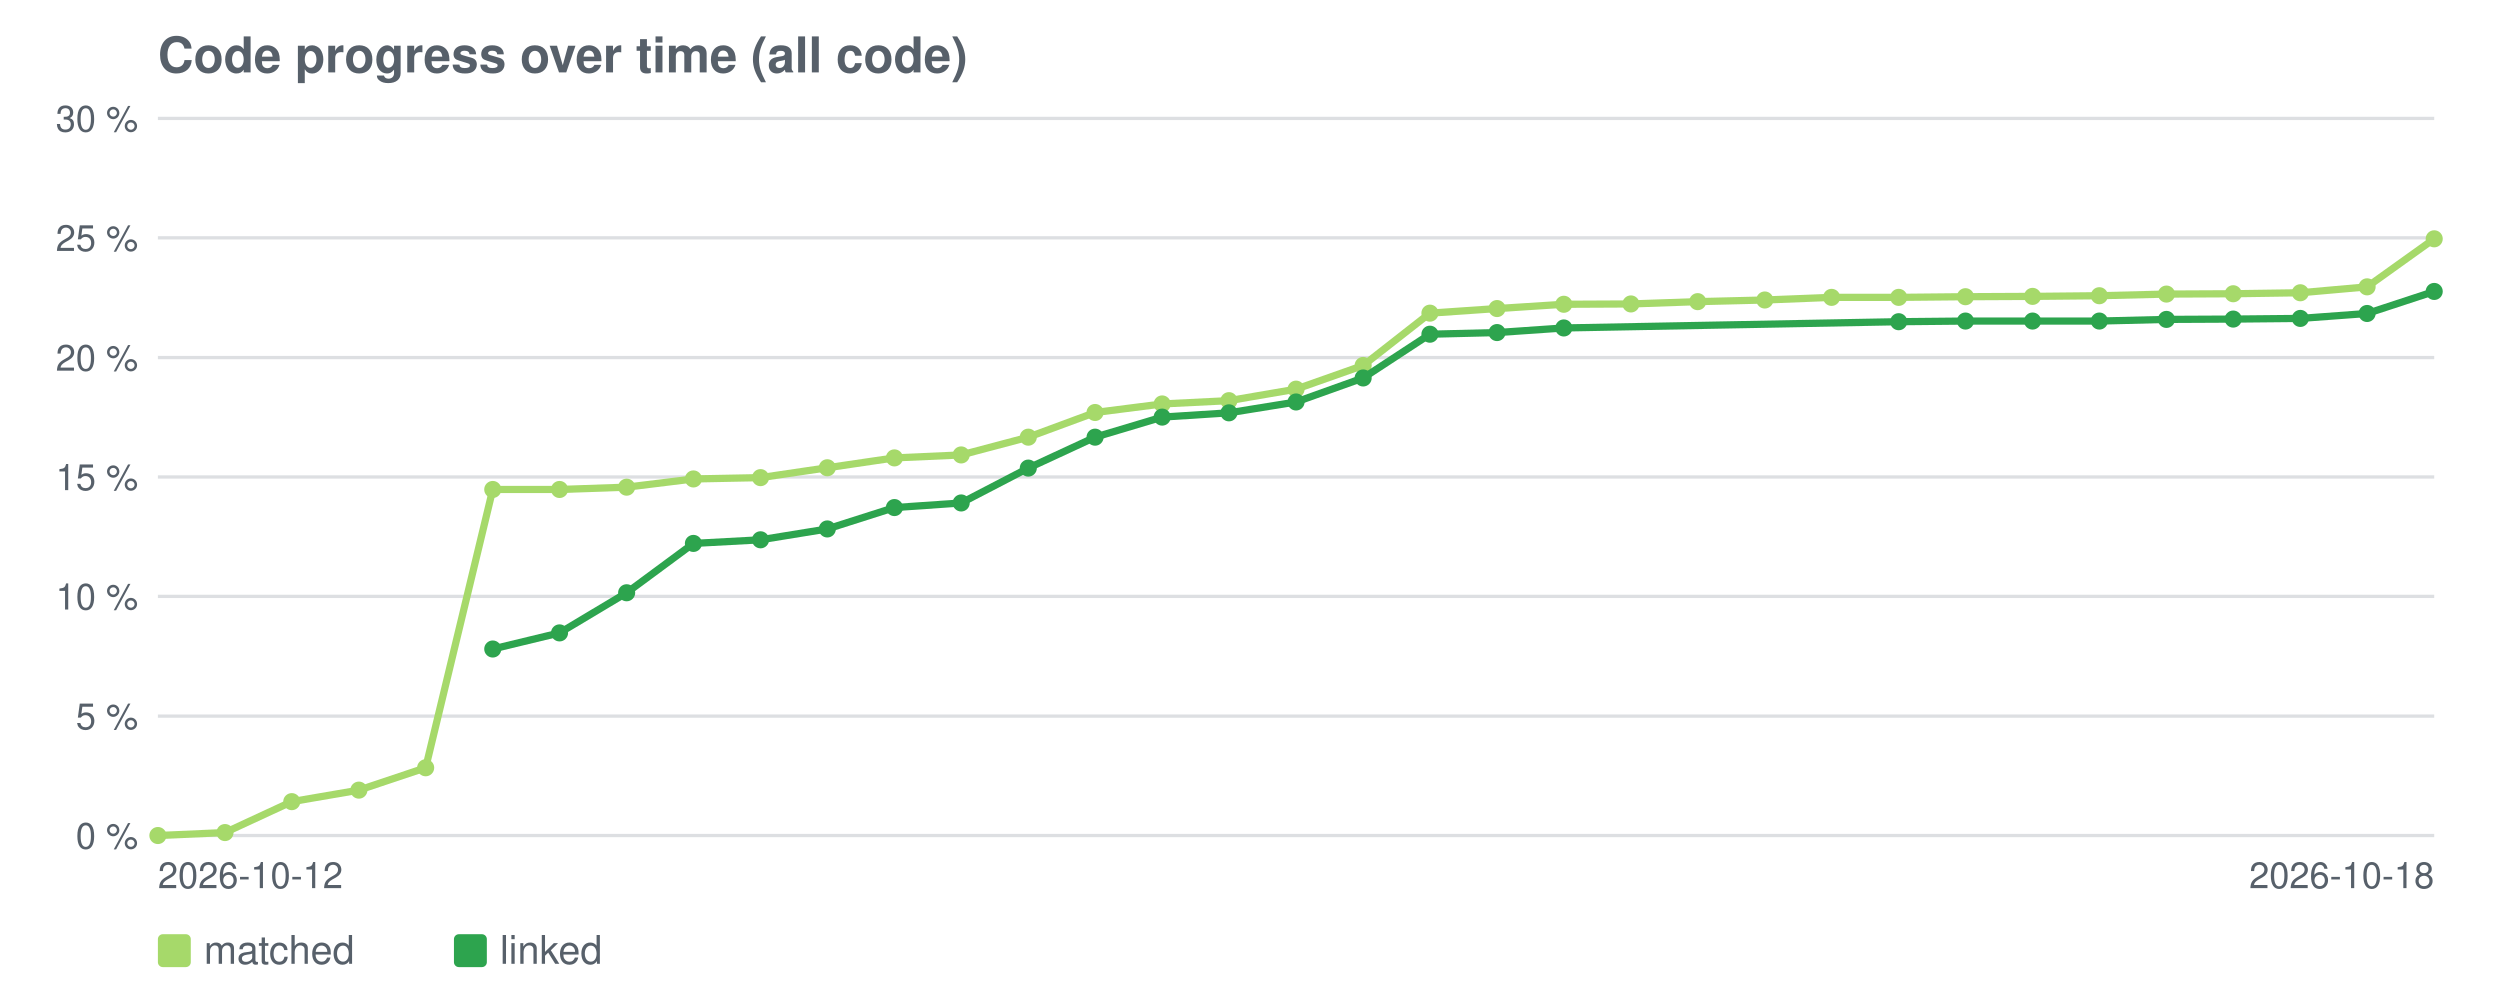
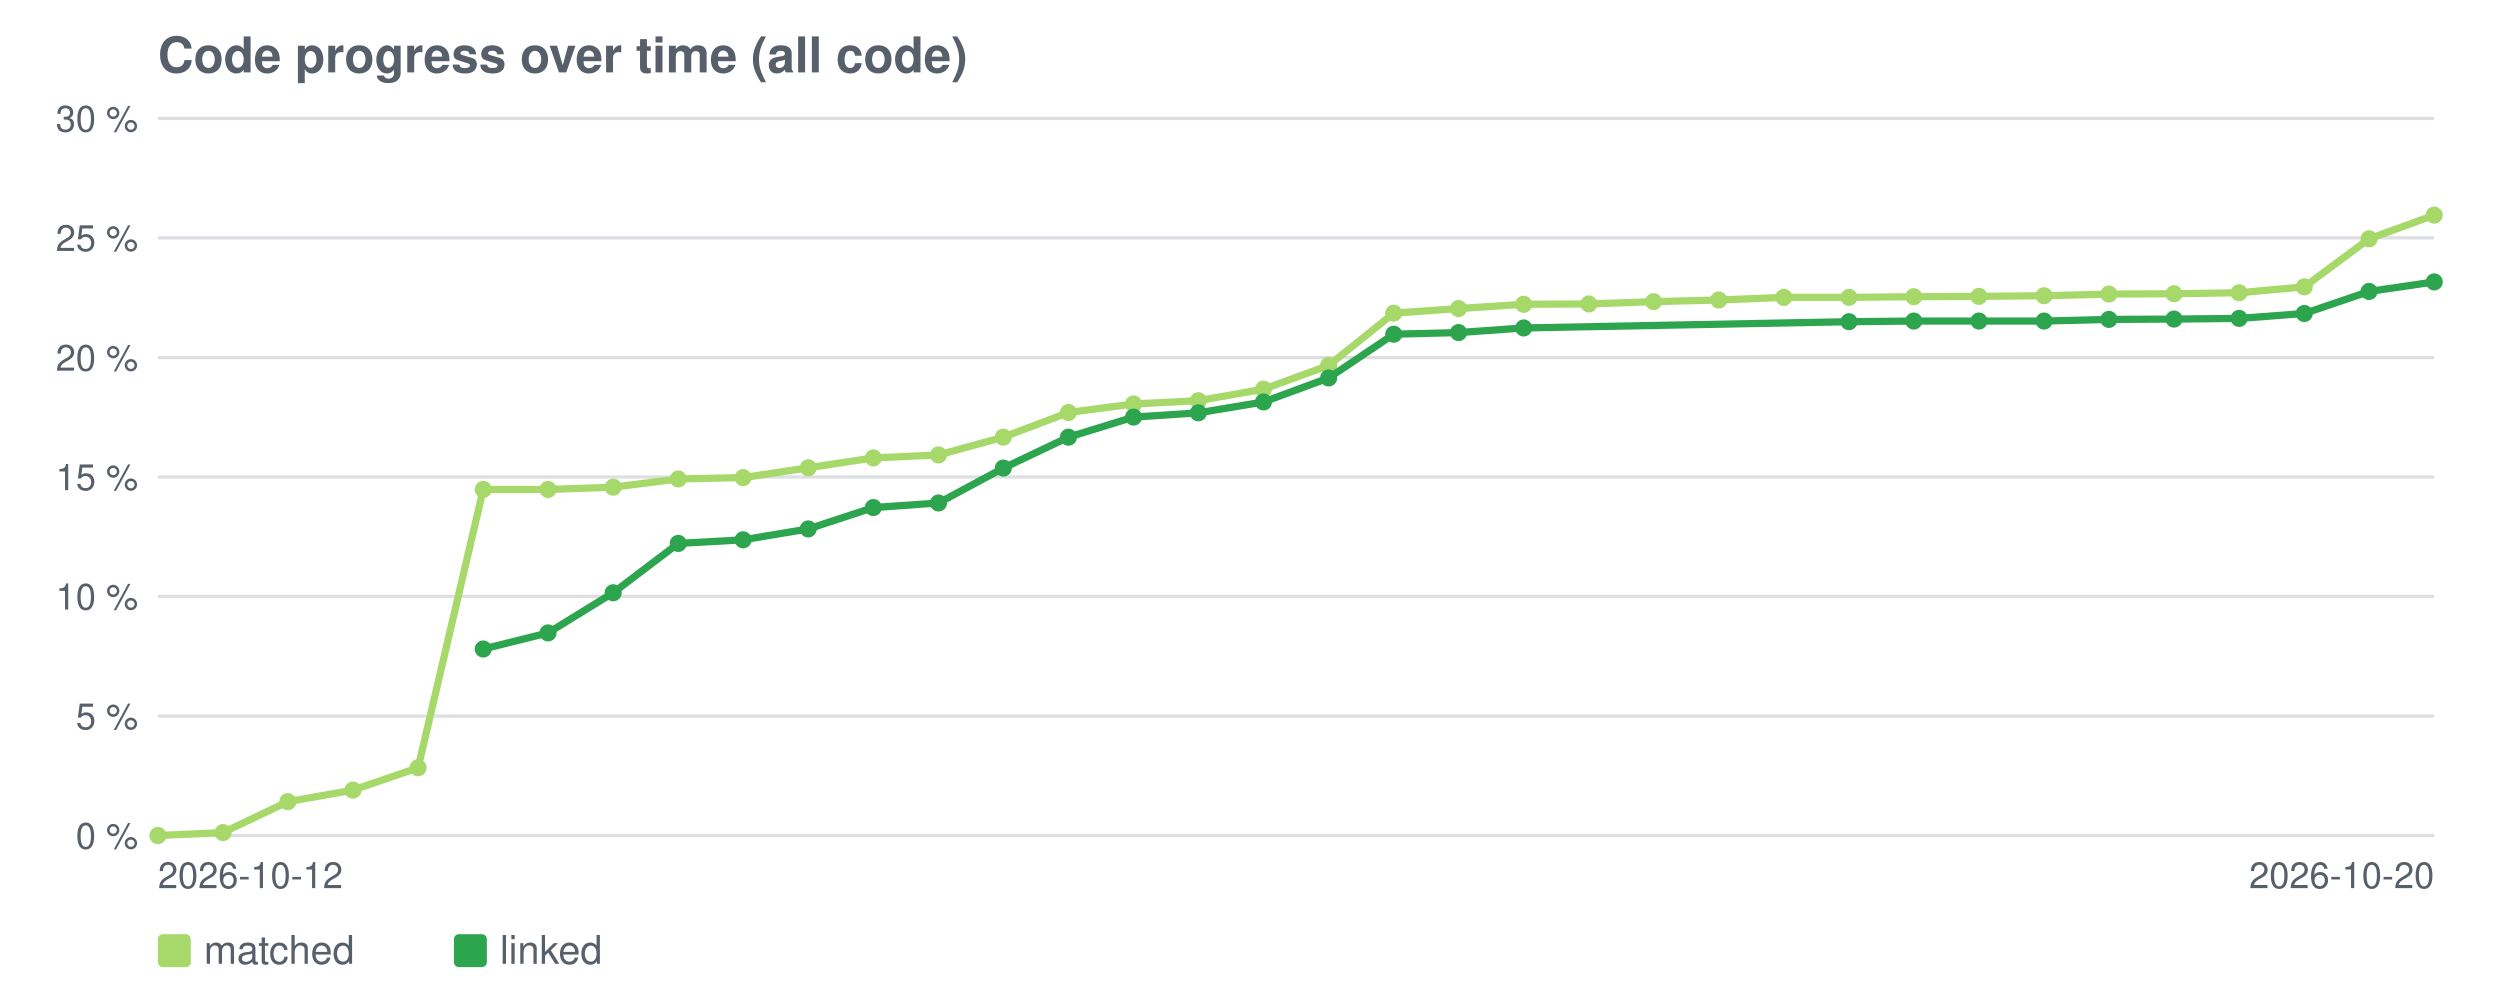
<svg xmlns="http://www.w3.org/2000/svg" width="760" height="300" viewBox="0 0 760 300" font-family="-apple-system, Segoe UI, Helvetica, Arial, sans-serif">
  <text x="48" y="22" font-size="15" font-weight="600" fill="#57606a">Code progress over time (all code)</text>
  <line x1="48" y1="254.0" x2="740" y2="254.0" stroke="#8c959f" stroke-opacity="0.3" />
  <text x="42" y="258.0" font-size="11" fill="#57606a" text-anchor="end">0 %</text>
  <line x1="48" y1="217.7" x2="740" y2="217.7" stroke="#8c959f" stroke-opacity="0.3" />
  <text x="42" y="221.7" font-size="11" fill="#57606a" text-anchor="end">5 %</text>
  <line x1="48" y1="181.3" x2="740" y2="181.3" stroke="#8c959f" stroke-opacity="0.3" />
  <text x="42" y="185.3" font-size="11" fill="#57606a" text-anchor="end">10 %</text>
  <line x1="48" y1="145.0" x2="740" y2="145.0" stroke="#8c959f" stroke-opacity="0.3" />
  <text x="42" y="149.0" font-size="11" fill="#57606a" text-anchor="end">15 %</text>
  <line x1="48" y1="108.7" x2="740" y2="108.7" stroke="#8c959f" stroke-opacity="0.3" />
  <text x="42" y="112.7" font-size="11" fill="#57606a" text-anchor="end">20 %</text>
  <line x1="48" y1="72.3" x2="740" y2="72.3" stroke="#8c959f" stroke-opacity="0.3" />
  <text x="42" y="76.3" font-size="11" fill="#57606a" text-anchor="end">25 %</text>
  <line x1="48" y1="36.0" x2="740" y2="36.0" stroke="#8c959f" stroke-opacity="0.3" />
  <text x="42" y="40.0" font-size="11" fill="#57606a" text-anchor="end">30 %</text>
-   <polyline points="48.0,254.0 68.4,253.1 88.7,243.7 109.1,240.2 129.4,233.4 149.8,148.8 170.1,148.8 190.5,148.1 210.8,145.6 231.2,145.2 251.5,142.2 271.9,139.2 292.2,138.3 312.6,132.9 332.9,125.4 353.3,122.8 373.6,121.8 394.0,118.3 414.4,111.1 434.7,95.2 455.1,93.8 475.4,92.5 495.8,92.4 516.1,91.7 536.5,91.2 556.8,90.4 577.2,90.4 597.5,90.2 617.9,90.1 638.2,89.9 658.6,89.4 678.9,89.3 699.3,89.0 719.6,87.2 740.0,72.6" fill="none" stroke="#a6d96a" stroke-width="2.2" />
+   <polyline points="48.0,254.0 67.8,253.1 87.5,243.7 107.3,240.2 127.1,233.4 146.9,148.8 166.6,148.8 186.4,148.1 206.2,145.6 225.9,145.2 245.7,142.2 265.5,139.2 285.3,138.3 305.0,132.9 324.8,125.4 344.6,122.8 364.3,121.8 384.1,118.3 403.9,111.1 423.7,95.2 443.4,93.8 463.2,92.5 483.0,92.4 502.7,91.7 522.5,91.2 542.3,90.4 562.1,90.4 581.8,90.2 601.6,90.1 621.4,89.9 641.1,89.4 660.9,89.3 680.7,89.0 700.5,87.2 720.2,72.6 740.0,65.4" fill="none" stroke="#a6d96a" stroke-width="2.2" />
  <circle cx="48.0" cy="254.0" r="2.6" fill="#a6d96a" />
-   <circle cx="68.4" cy="253.1" r="2.6" fill="#a6d96a" />
-   <circle cx="88.7" cy="243.7" r="2.6" fill="#a6d96a" />
-   <circle cx="109.1" cy="240.2" r="2.6" fill="#a6d96a" />
-   <circle cx="129.4" cy="233.4" r="2.6" fill="#a6d96a" />
-   <circle cx="149.8" cy="148.8" r="2.6" fill="#a6d96a" />
-   <circle cx="170.1" cy="148.8" r="2.6" fill="#a6d96a" />
-   <circle cx="190.5" cy="148.1" r="2.6" fill="#a6d96a" />
-   <circle cx="210.8" cy="145.6" r="2.6" fill="#a6d96a" />
-   <circle cx="231.2" cy="145.2" r="2.6" fill="#a6d96a" />
-   <circle cx="251.5" cy="142.2" r="2.6" fill="#a6d96a" />
-   <circle cx="271.9" cy="139.2" r="2.6" fill="#a6d96a" />
-   <circle cx="292.2" cy="138.3" r="2.6" fill="#a6d96a" />
-   <circle cx="312.6" cy="132.9" r="2.6" fill="#a6d96a" />
-   <circle cx="332.9" cy="125.4" r="2.6" fill="#a6d96a" />
-   <circle cx="353.3" cy="122.8" r="2.6" fill="#a6d96a" />
-   <circle cx="373.6" cy="121.8" r="2.6" fill="#a6d96a" />
-   <circle cx="394.0" cy="118.3" r="2.6" fill="#a6d96a" />
-   <circle cx="414.4" cy="111.1" r="2.6" fill="#a6d96a" />
-   <circle cx="434.7" cy="95.2" r="2.6" fill="#a6d96a" />
-   <circle cx="455.1" cy="93.8" r="2.6" fill="#a6d96a" />
-   <circle cx="475.4" cy="92.5" r="2.6" fill="#a6d96a" />
-   <circle cx="495.8" cy="92.4" r="2.6" fill="#a6d96a" />
-   <circle cx="516.1" cy="91.7" r="2.6" fill="#a6d96a" />
-   <circle cx="536.5" cy="91.2" r="2.6" fill="#a6d96a" />
-   <circle cx="556.8" cy="90.4" r="2.6" fill="#a6d96a" />
-   <circle cx="577.2" cy="90.4" r="2.6" fill="#a6d96a" />
-   <circle cx="597.5" cy="90.2" r="2.6" fill="#a6d96a" />
-   <circle cx="617.9" cy="90.1" r="2.6" fill="#a6d96a" />
-   <circle cx="638.2" cy="89.9" r="2.6" fill="#a6d96a" />
-   <circle cx="658.6" cy="89.4" r="2.6" fill="#a6d96a" />
-   <circle cx="678.9" cy="89.3" r="2.6" fill="#a6d96a" />
-   <circle cx="699.3" cy="89.0" r="2.6" fill="#a6d96a" />
-   <circle cx="719.6" cy="87.2" r="2.6" fill="#a6d96a" />
-   <circle cx="740.0" cy="72.6" r="2.6" fill="#a6d96a" />
+   <circle cx="67.8" cy="253.1" r="2.6" fill="#a6d96a" />
+   <circle cx="87.5" cy="243.7" r="2.6" fill="#a6d96a" />
+   <circle cx="107.3" cy="240.2" r="2.6" fill="#a6d96a" />
+   <circle cx="127.1" cy="233.4" r="2.6" fill="#a6d96a" />
+   <circle cx="146.9" cy="148.8" r="2.6" fill="#a6d96a" />
+   <circle cx="166.6" cy="148.8" r="2.6" fill="#a6d96a" />
+   <circle cx="186.4" cy="148.1" r="2.6" fill="#a6d96a" />
+   <circle cx="206.2" cy="145.6" r="2.6" fill="#a6d96a" />
+   <circle cx="225.9" cy="145.2" r="2.6" fill="#a6d96a" />
+   <circle cx="245.7" cy="142.2" r="2.6" fill="#a6d96a" />
+   <circle cx="265.5" cy="139.2" r="2.6" fill="#a6d96a" />
+   <circle cx="285.3" cy="138.3" r="2.6" fill="#a6d96a" />
+   <circle cx="305.0" cy="132.9" r="2.6" fill="#a6d96a" />
+   <circle cx="324.8" cy="125.4" r="2.6" fill="#a6d96a" />
+   <circle cx="344.6" cy="122.8" r="2.6" fill="#a6d96a" />
+   <circle cx="364.3" cy="121.8" r="2.6" fill="#a6d96a" />
+   <circle cx="384.1" cy="118.3" r="2.6" fill="#a6d96a" />
+   <circle cx="403.9" cy="111.1" r="2.6" fill="#a6d96a" />
+   <circle cx="423.7" cy="95.2" r="2.6" fill="#a6d96a" />
+   <circle cx="443.4" cy="93.8" r="2.6" fill="#a6d96a" />
+   <circle cx="463.2" cy="92.5" r="2.6" fill="#a6d96a" />
+   <circle cx="483.0" cy="92.4" r="2.6" fill="#a6d96a" />
+   <circle cx="502.7" cy="91.7" r="2.6" fill="#a6d96a" />
+   <circle cx="522.5" cy="91.2" r="2.6" fill="#a6d96a" />
+   <circle cx="542.3" cy="90.4" r="2.6" fill="#a6d96a" />
+   <circle cx="562.1" cy="90.4" r="2.6" fill="#a6d96a" />
+   <circle cx="581.8" cy="90.2" r="2.6" fill="#a6d96a" />
+   <circle cx="601.6" cy="90.1" r="2.6" fill="#a6d96a" />
+   <circle cx="621.4" cy="89.9" r="2.6" fill="#a6d96a" />
+   <circle cx="641.1" cy="89.4" r="2.6" fill="#a6d96a" />
+   <circle cx="660.9" cy="89.3" r="2.6" fill="#a6d96a" />
+   <circle cx="680.7" cy="89.0" r="2.6" fill="#a6d96a" />
+   <circle cx="700.5" cy="87.2" r="2.6" fill="#a6d96a" />
+   <circle cx="720.2" cy="72.6" r="2.6" fill="#a6d96a" />
+   <circle cx="740.0" cy="65.4" r="2.6" fill="#a6d96a" />
  <rect x="48" y="284" width="10" height="10" rx="1.5" fill="#a6d96a" />
  <text x="62" y="293" font-size="12" fill="#57606a">matched</text>
-   <polyline points="149.8,197.3 170.1,192.4 190.5,180.2 210.8,165.2 231.2,164.1 251.5,160.8 271.9,154.3 292.2,152.9 312.6,142.3 332.9,132.9 353.3,126.8 373.6,125.5 394.0,122.2 414.4,114.9 434.7,101.6 455.1,101.1 475.4,99.7 577.2,97.8 597.5,97.6 617.9,97.6 638.2,97.6 658.6,97.1 678.9,97.0 699.3,96.8 719.6,95.3 740.0,88.6" fill="none" stroke="#2da44e" stroke-width="2.2" />
-   <circle cx="149.8" cy="197.3" r="2.6" fill="#2da44e" />
-   <circle cx="170.1" cy="192.4" r="2.6" fill="#2da44e" />
-   <circle cx="190.5" cy="180.2" r="2.6" fill="#2da44e" />
-   <circle cx="210.8" cy="165.2" r="2.6" fill="#2da44e" />
-   <circle cx="231.2" cy="164.1" r="2.6" fill="#2da44e" />
-   <circle cx="251.5" cy="160.8" r="2.6" fill="#2da44e" />
-   <circle cx="271.9" cy="154.3" r="2.6" fill="#2da44e" />
-   <circle cx="292.2" cy="152.9" r="2.6" fill="#2da44e" />
-   <circle cx="312.6" cy="142.3" r="2.6" fill="#2da44e" />
-   <circle cx="332.9" cy="132.9" r="2.6" fill="#2da44e" />
-   <circle cx="353.3" cy="126.8" r="2.6" fill="#2da44e" />
-   <circle cx="373.6" cy="125.5" r="2.6" fill="#2da44e" />
-   <circle cx="394.0" cy="122.2" r="2.6" fill="#2da44e" />
-   <circle cx="414.4" cy="114.9" r="2.6" fill="#2da44e" />
-   <circle cx="434.7" cy="101.6" r="2.6" fill="#2da44e" />
-   <circle cx="455.1" cy="101.1" r="2.6" fill="#2da44e" />
-   <circle cx="475.4" cy="99.7" r="2.6" fill="#2da44e" />
-   <circle cx="577.2" cy="97.8" r="2.6" fill="#2da44e" />
-   <circle cx="597.5" cy="97.6" r="2.6" fill="#2da44e" />
-   <circle cx="617.9" cy="97.6" r="2.6" fill="#2da44e" />
-   <circle cx="638.2" cy="97.6" r="2.6" fill="#2da44e" />
-   <circle cx="658.6" cy="97.1" r="2.6" fill="#2da44e" />
-   <circle cx="678.9" cy="97.0" r="2.6" fill="#2da44e" />
-   <circle cx="699.3" cy="96.8" r="2.6" fill="#2da44e" />
-   <circle cx="719.6" cy="95.3" r="2.6" fill="#2da44e" />
-   <circle cx="740.0" cy="88.6" r="2.6" fill="#2da44e" />
+   <polyline points="146.9,197.3 166.6,192.4 186.4,180.2 206.2,165.2 225.9,164.1 245.7,160.8 265.5,154.3 285.3,152.9 305.0,142.3 324.8,132.9 344.6,126.8 364.3,125.5 384.1,122.2 403.9,114.9 423.7,101.6 443.4,101.1 463.2,99.7 562.1,97.8 581.8,97.6 601.6,97.6 621.4,97.6 641.1,97.1 660.9,97.0 680.7,96.8 700.5,95.3 720.2,88.6 740.0,85.7" fill="none" stroke="#2da44e" stroke-width="2.2" />
+   <circle cx="146.9" cy="197.3" r="2.6" fill="#2da44e" />
+   <circle cx="166.6" cy="192.4" r="2.6" fill="#2da44e" />
+   <circle cx="186.4" cy="180.2" r="2.6" fill="#2da44e" />
+   <circle cx="206.2" cy="165.2" r="2.6" fill="#2da44e" />
+   <circle cx="225.9" cy="164.1" r="2.6" fill="#2da44e" />
+   <circle cx="245.7" cy="160.8" r="2.6" fill="#2da44e" />
+   <circle cx="265.5" cy="154.3" r="2.6" fill="#2da44e" />
+   <circle cx="285.3" cy="152.9" r="2.6" fill="#2da44e" />
+   <circle cx="305.0" cy="142.3" r="2.6" fill="#2da44e" />
+   <circle cx="324.8" cy="132.9" r="2.6" fill="#2da44e" />
+   <circle cx="344.6" cy="126.8" r="2.6" fill="#2da44e" />
+   <circle cx="364.3" cy="125.5" r="2.6" fill="#2da44e" />
+   <circle cx="384.1" cy="122.2" r="2.6" fill="#2da44e" />
+   <circle cx="403.9" cy="114.9" r="2.6" fill="#2da44e" />
+   <circle cx="423.7" cy="101.6" r="2.6" fill="#2da44e" />
+   <circle cx="443.4" cy="101.1" r="2.6" fill="#2da44e" />
+   <circle cx="463.2" cy="99.7" r="2.6" fill="#2da44e" />
+   <circle cx="562.1" cy="97.8" r="2.6" fill="#2da44e" />
+   <circle cx="581.8" cy="97.6" r="2.6" fill="#2da44e" />
+   <circle cx="601.6" cy="97.6" r="2.6" fill="#2da44e" />
+   <circle cx="621.4" cy="97.6" r="2.6" fill="#2da44e" />
+   <circle cx="641.1" cy="97.1" r="2.6" fill="#2da44e" />
+   <circle cx="660.9" cy="97.0" r="2.6" fill="#2da44e" />
+   <circle cx="680.7" cy="96.8" r="2.6" fill="#2da44e" />
+   <circle cx="700.5" cy="95.3" r="2.6" fill="#2da44e" />
+   <circle cx="720.2" cy="88.6" r="2.6" fill="#2da44e" />
+   <circle cx="740.0" cy="85.7" r="2.6" fill="#2da44e" />
  <rect x="138" y="284" width="10" height="10" rx="1.5" fill="#2da44e" />
  <text x="152" y="293" font-size="12" fill="#57606a">linked</text>
  <text x="48" y="270" font-size="11" fill="#57606a">2026-10-12</text>
-   <text x="740" y="270" font-size="11" fill="#57606a" text-anchor="end">2026-10-18</text>
+   <text x="740" y="270" font-size="11" fill="#57606a" text-anchor="end">2026-10-20</text>
</svg>
